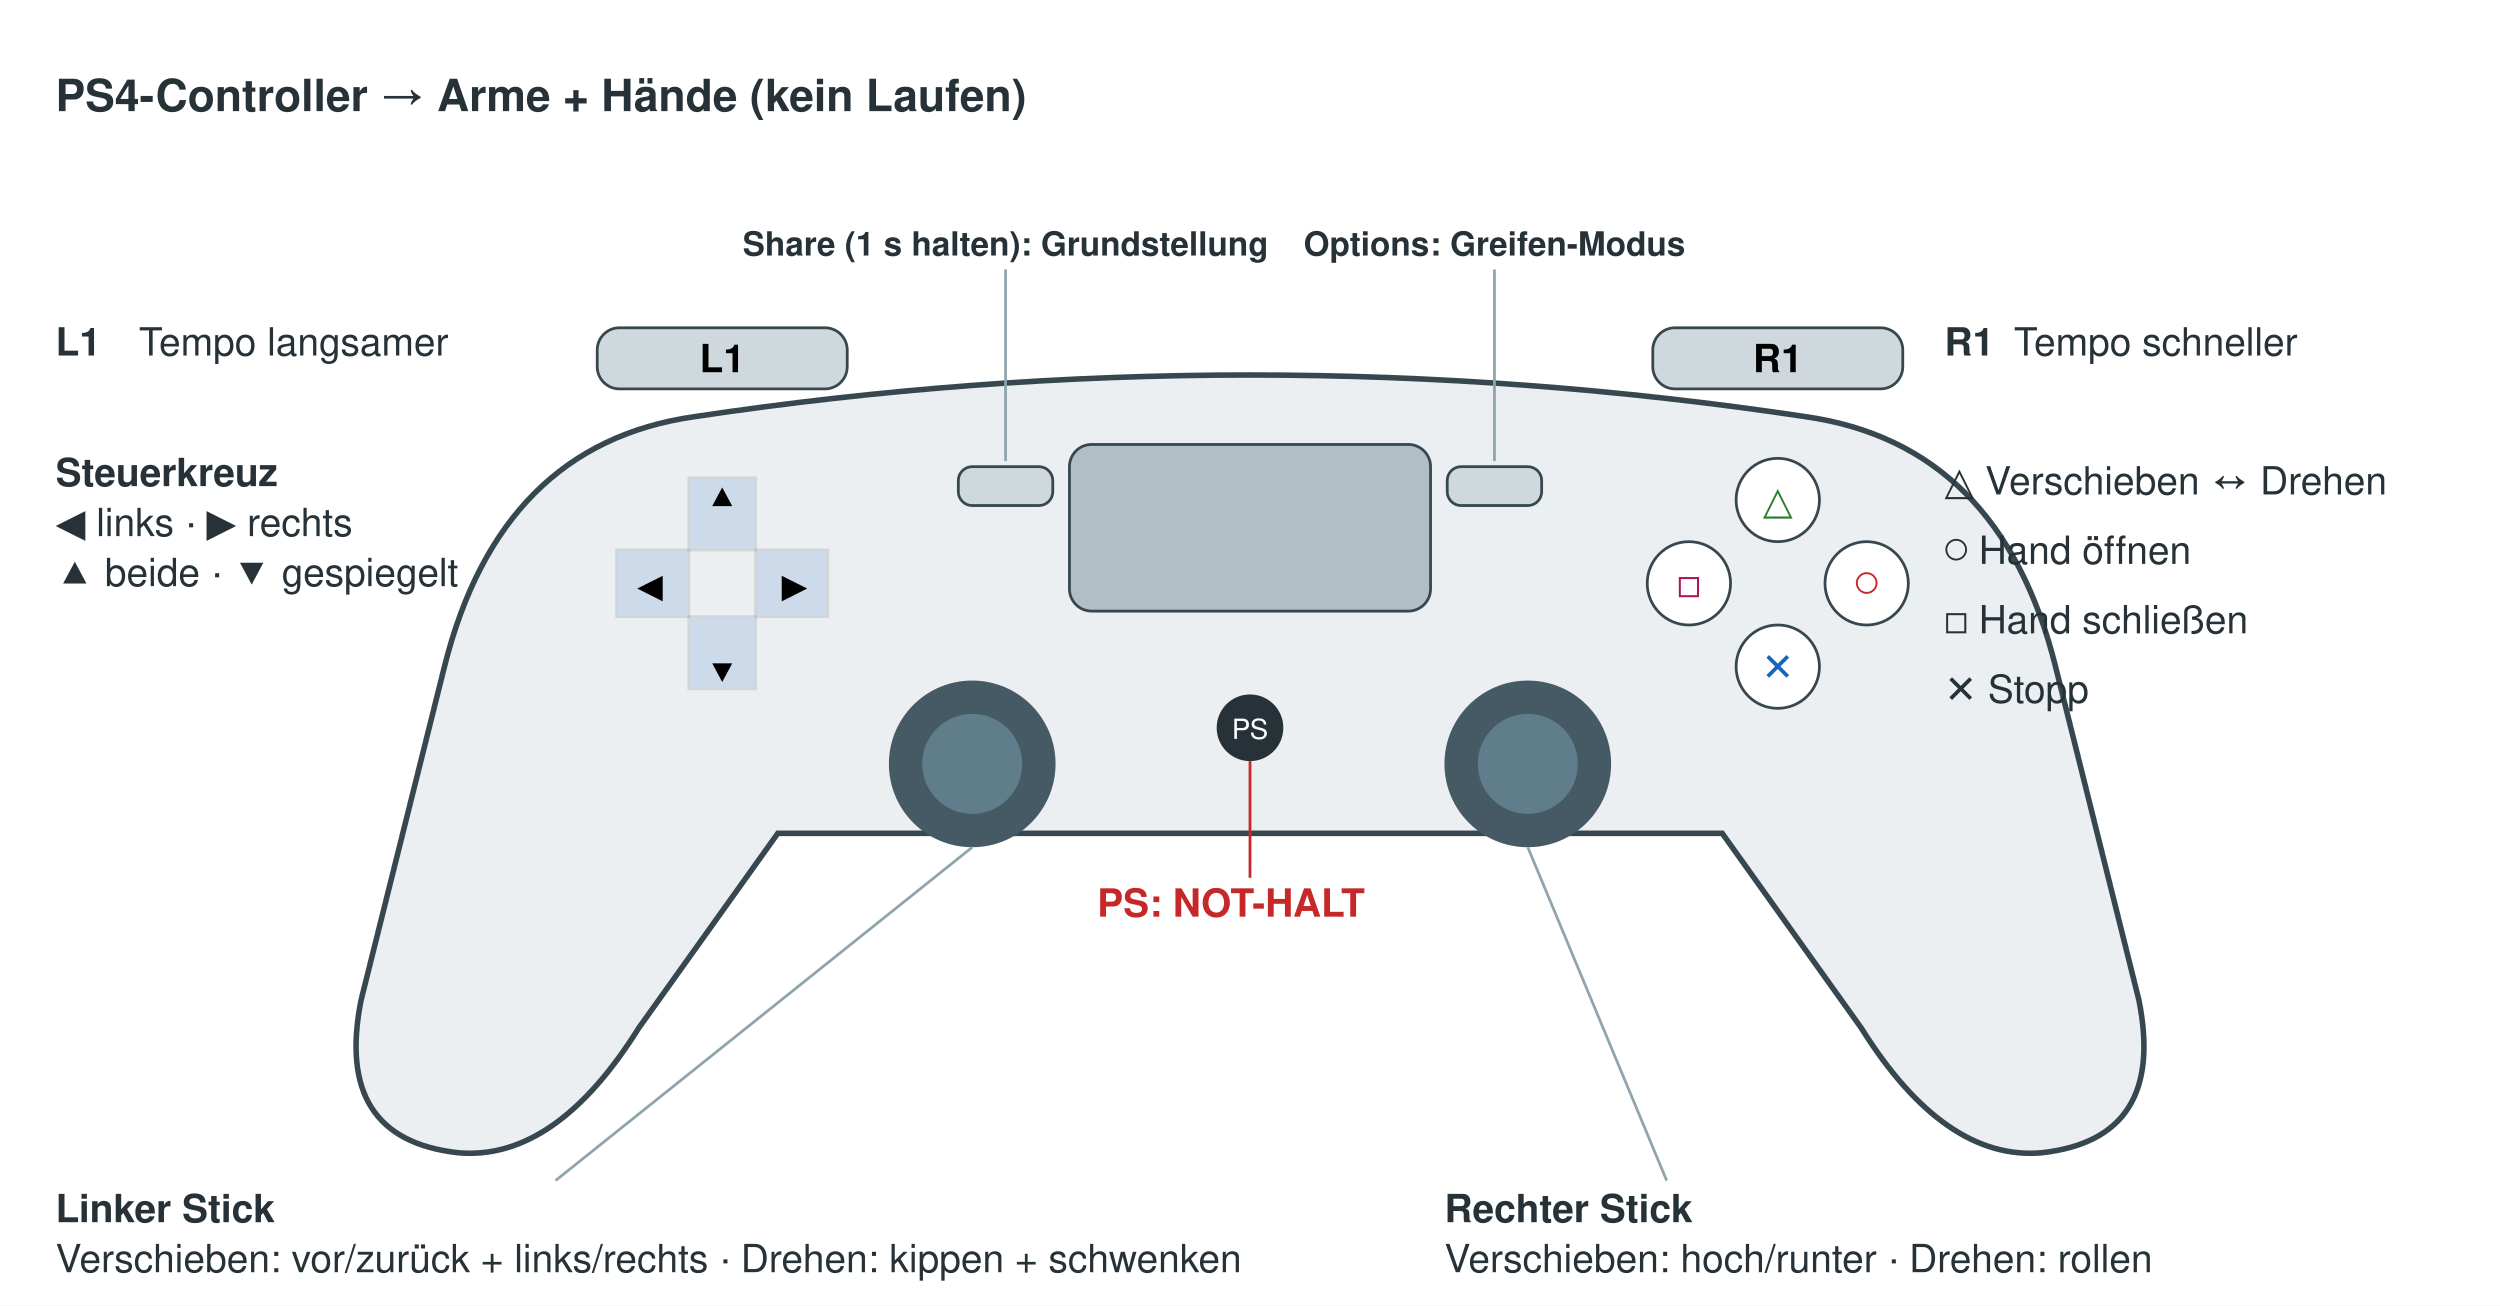
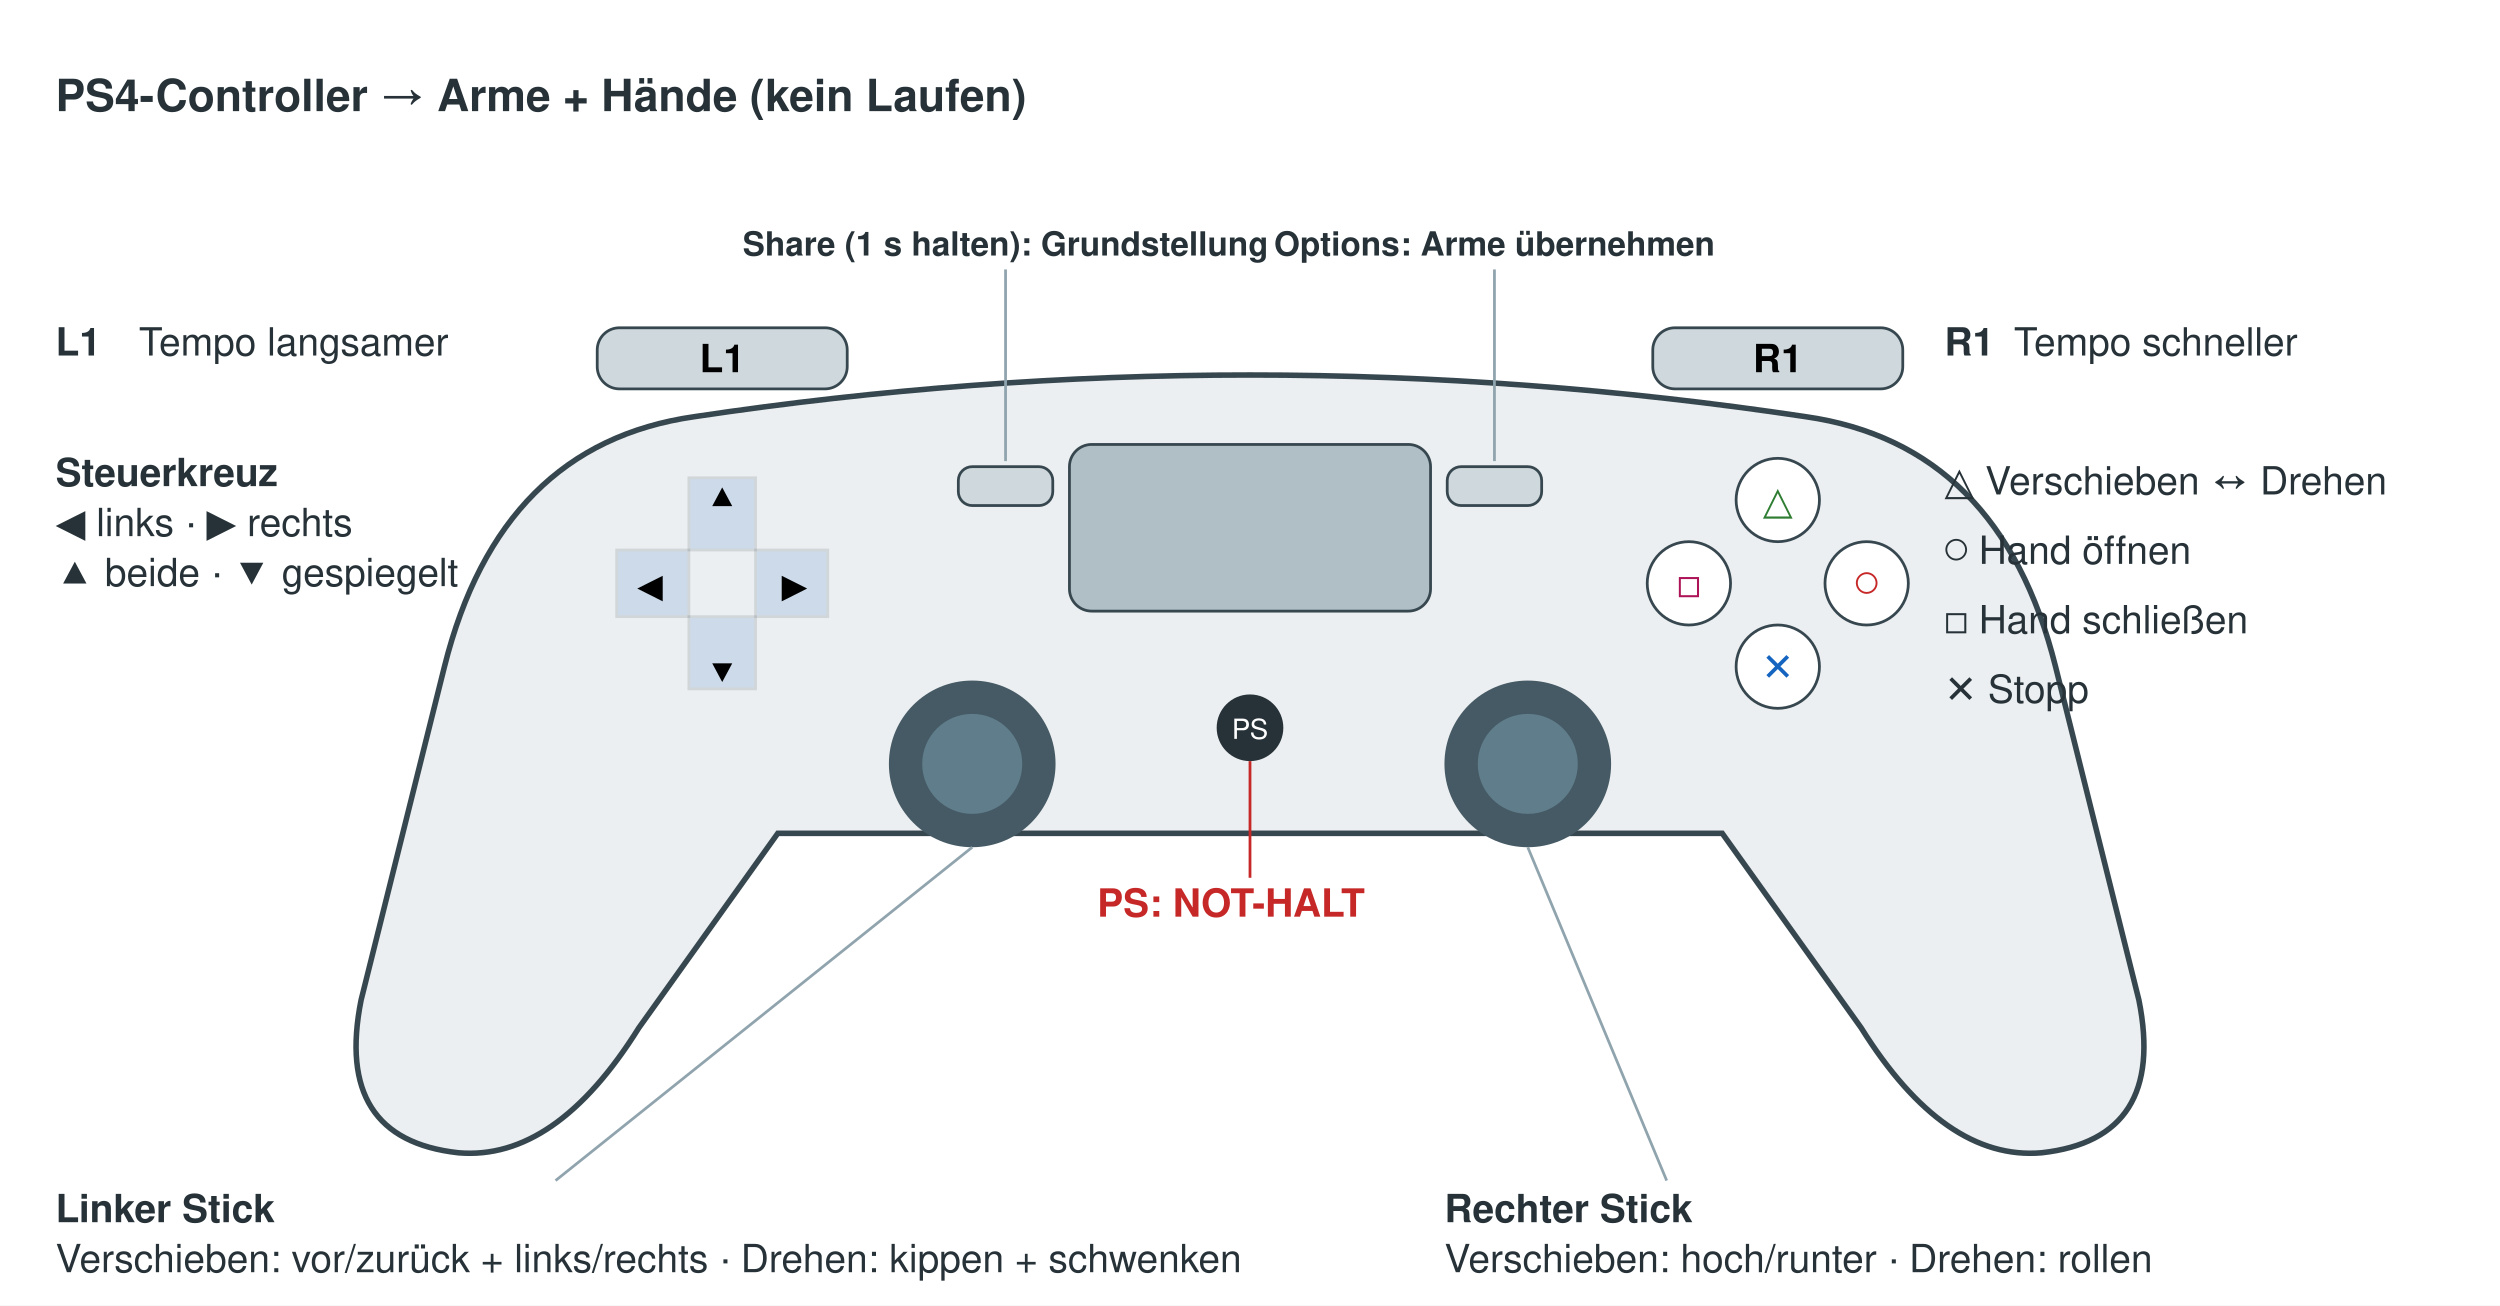
<svg xmlns="http://www.w3.org/2000/svg" viewBox="0 0 900 470" font-family="Helvetica, Arial, sans-serif" font-size="14">
  <rect width="900" height="470" fill="#ffffff" />
  <path d="M250 150 Q450 120 650 150 Q720 160 740 240 L770 360 Q780 410 735 415 Q700 418 670 370 L620 300 L280 300 L230 370 Q200 418 165 415 Q120 410 130 360 L160 240 Q180 160 250 150 Z" fill="#eceff1" stroke="#37474f" stroke-width="2" />
  <rect x="215" y="118" width="90" height="22" rx="8" fill="#cfd8dc" stroke="#37474f" />
  <text x="260" y="134" text-anchor="middle" font-weight="bold">L1</text>
  <rect x="595" y="118" width="90" height="22" rx="8" fill="#cfd8dc" stroke="#37474f" />
  <text x="640" y="134" text-anchor="middle" font-weight="bold">R1</text>
  <g transform="translate(260,210)" stroke="#37474f">
    <rect x="-12" y="-38" width="24" height="26" fill="#1565c0" opacity="0.15" />
    <rect x="-12" y="12" width="24" height="26" fill="#1565c0" opacity="0.15" />
    <rect x="-38" y="-12" width="26" height="24" fill="#1565c0" opacity="0.15" />
    <rect x="12" y="-12" width="26" height="24" fill="#1565c0" opacity="0.15" />
  </g>
  <text x="260" y="183" text-anchor="middle" font-size="12">▲</text>
  <text x="260" y="246" text-anchor="middle" font-size="12">▼</text>
  <text x="234" y="215" text-anchor="middle" font-size="12">◀</text>
  <text x="286" y="215" text-anchor="middle" font-size="12">▶</text>
  <circle cx="640" cy="180" r="15" fill="#fff" stroke="#37474f" />
  <text x="640" y="185" text-anchor="middle" fill="#2e7d32">△</text>
  <circle cx="672" cy="210" r="15" fill="#fff" stroke="#37474f" />
  <text x="672" y="215" text-anchor="middle" fill="#c62828">○</text>
  <circle cx="608" cy="210" r="15" fill="#fff" stroke="#37474f" />
  <text x="608" y="215" text-anchor="middle" fill="#ad1457">□</text>
  <circle cx="640" cy="240" r="15" fill="#fff" stroke="#37474f" />
  <text x="640" y="245" text-anchor="middle" fill="#1565c0">✕</text>
  <rect x="345" y="168" width="34" height="14" rx="5" fill="#cfd8dc" stroke="#37474f" />
  <rect x="521" y="168" width="34" height="14" rx="5" fill="#cfd8dc" stroke="#37474f" />
  <circle cx="450" cy="262" r="12" fill="#263238" />
  <text x="450" y="266" text-anchor="middle" fill="#fff" font-size="10">PS</text>
  <rect x="385" y="160" width="130" height="60" rx="8" fill="#b0bec5" stroke="#37474f" />
  <circle cx="350" cy="275" r="30" fill="#455a64" />
  <circle cx="350" cy="275" r="18" fill="#607d8b" />
  <circle cx="550" cy="275" r="30" fill="#455a64" />
  <circle cx="550" cy="275" r="18" fill="#607d8b" />
  <g fill="#263238">
    <text x="20" y="40" font-weight="bold" font-size="16">PS4-Controller → Arme + Hände (kein Laufen)</text>
    <text x="20" y="128" font-weight="bold">L1</text>
    <text x="50" y="128">Tempo langsamer</text>
    <text x="20" y="175" font-weight="bold">Steuerkreuz</text>
    <text x="20" y="193">◀ links · ▶ rechts</text>
    <text x="20" y="211">▲ beide · ▼ gespiegelt</text>
    <text x="20" y="440" font-weight="bold">Linker Stick</text>
    <text x="20" y="458">Verschieben: vor/zurück + links/rechts · Drehen: kippen + schwenken</text>
    <text x="362" y="92" text-anchor="middle" font-weight="bold" font-size="12">Share (1 s halten): Grundstellung</text>
  </g>
  <g fill="#263238">
    <text x="700" y="128" font-weight="bold">R1</text>
    <text x="725" y="128">Tempo schneller</text>
    <text x="700" y="178">
      <tspan font-weight="bold">△</tspan> Verschieben ↔ Drehen</text>
    <text x="700" y="203">
      <tspan font-weight="bold">○</tspan> Hand öffnen</text>
-     <text x="538" y="92" text-anchor="middle" font-weight="bold" font-size="12">Options: Greifen-Modus</text>
+     <text x="538" y="92" text-anchor="middle" font-weight="bold" font-size="12">Options: Arme übernehmen</text>
    <text x="700" y="228">
      <tspan font-weight="bold">□</tspan> Hand schließen</text>
    <text x="700" y="253">
      <tspan font-weight="bold">✕</tspan> Stopp</text>
    <text x="520" y="440" font-weight="bold">Rechter Stick</text>
    <text x="520" y="458">Verschieben: hoch/runter · Drehen: rollen</text>
    <text x="395" y="330" font-weight="bold" fill="#c62828">PS: NOT-HALT</text>
  </g>
  <line x1="450" y1="274" x2="450" y2="316" stroke="#c62828" />
  <line x1="350" y1="305" x2="200" y2="425" stroke="#90a4ae" />
  <line x1="550" y1="305" x2="600" y2="425" stroke="#90a4ae" />
  <line x1="362" y1="97" x2="362" y2="166" stroke="#90a4ae" />
  <line x1="538" y1="97" x2="538" y2="166" stroke="#90a4ae" />
</svg>
